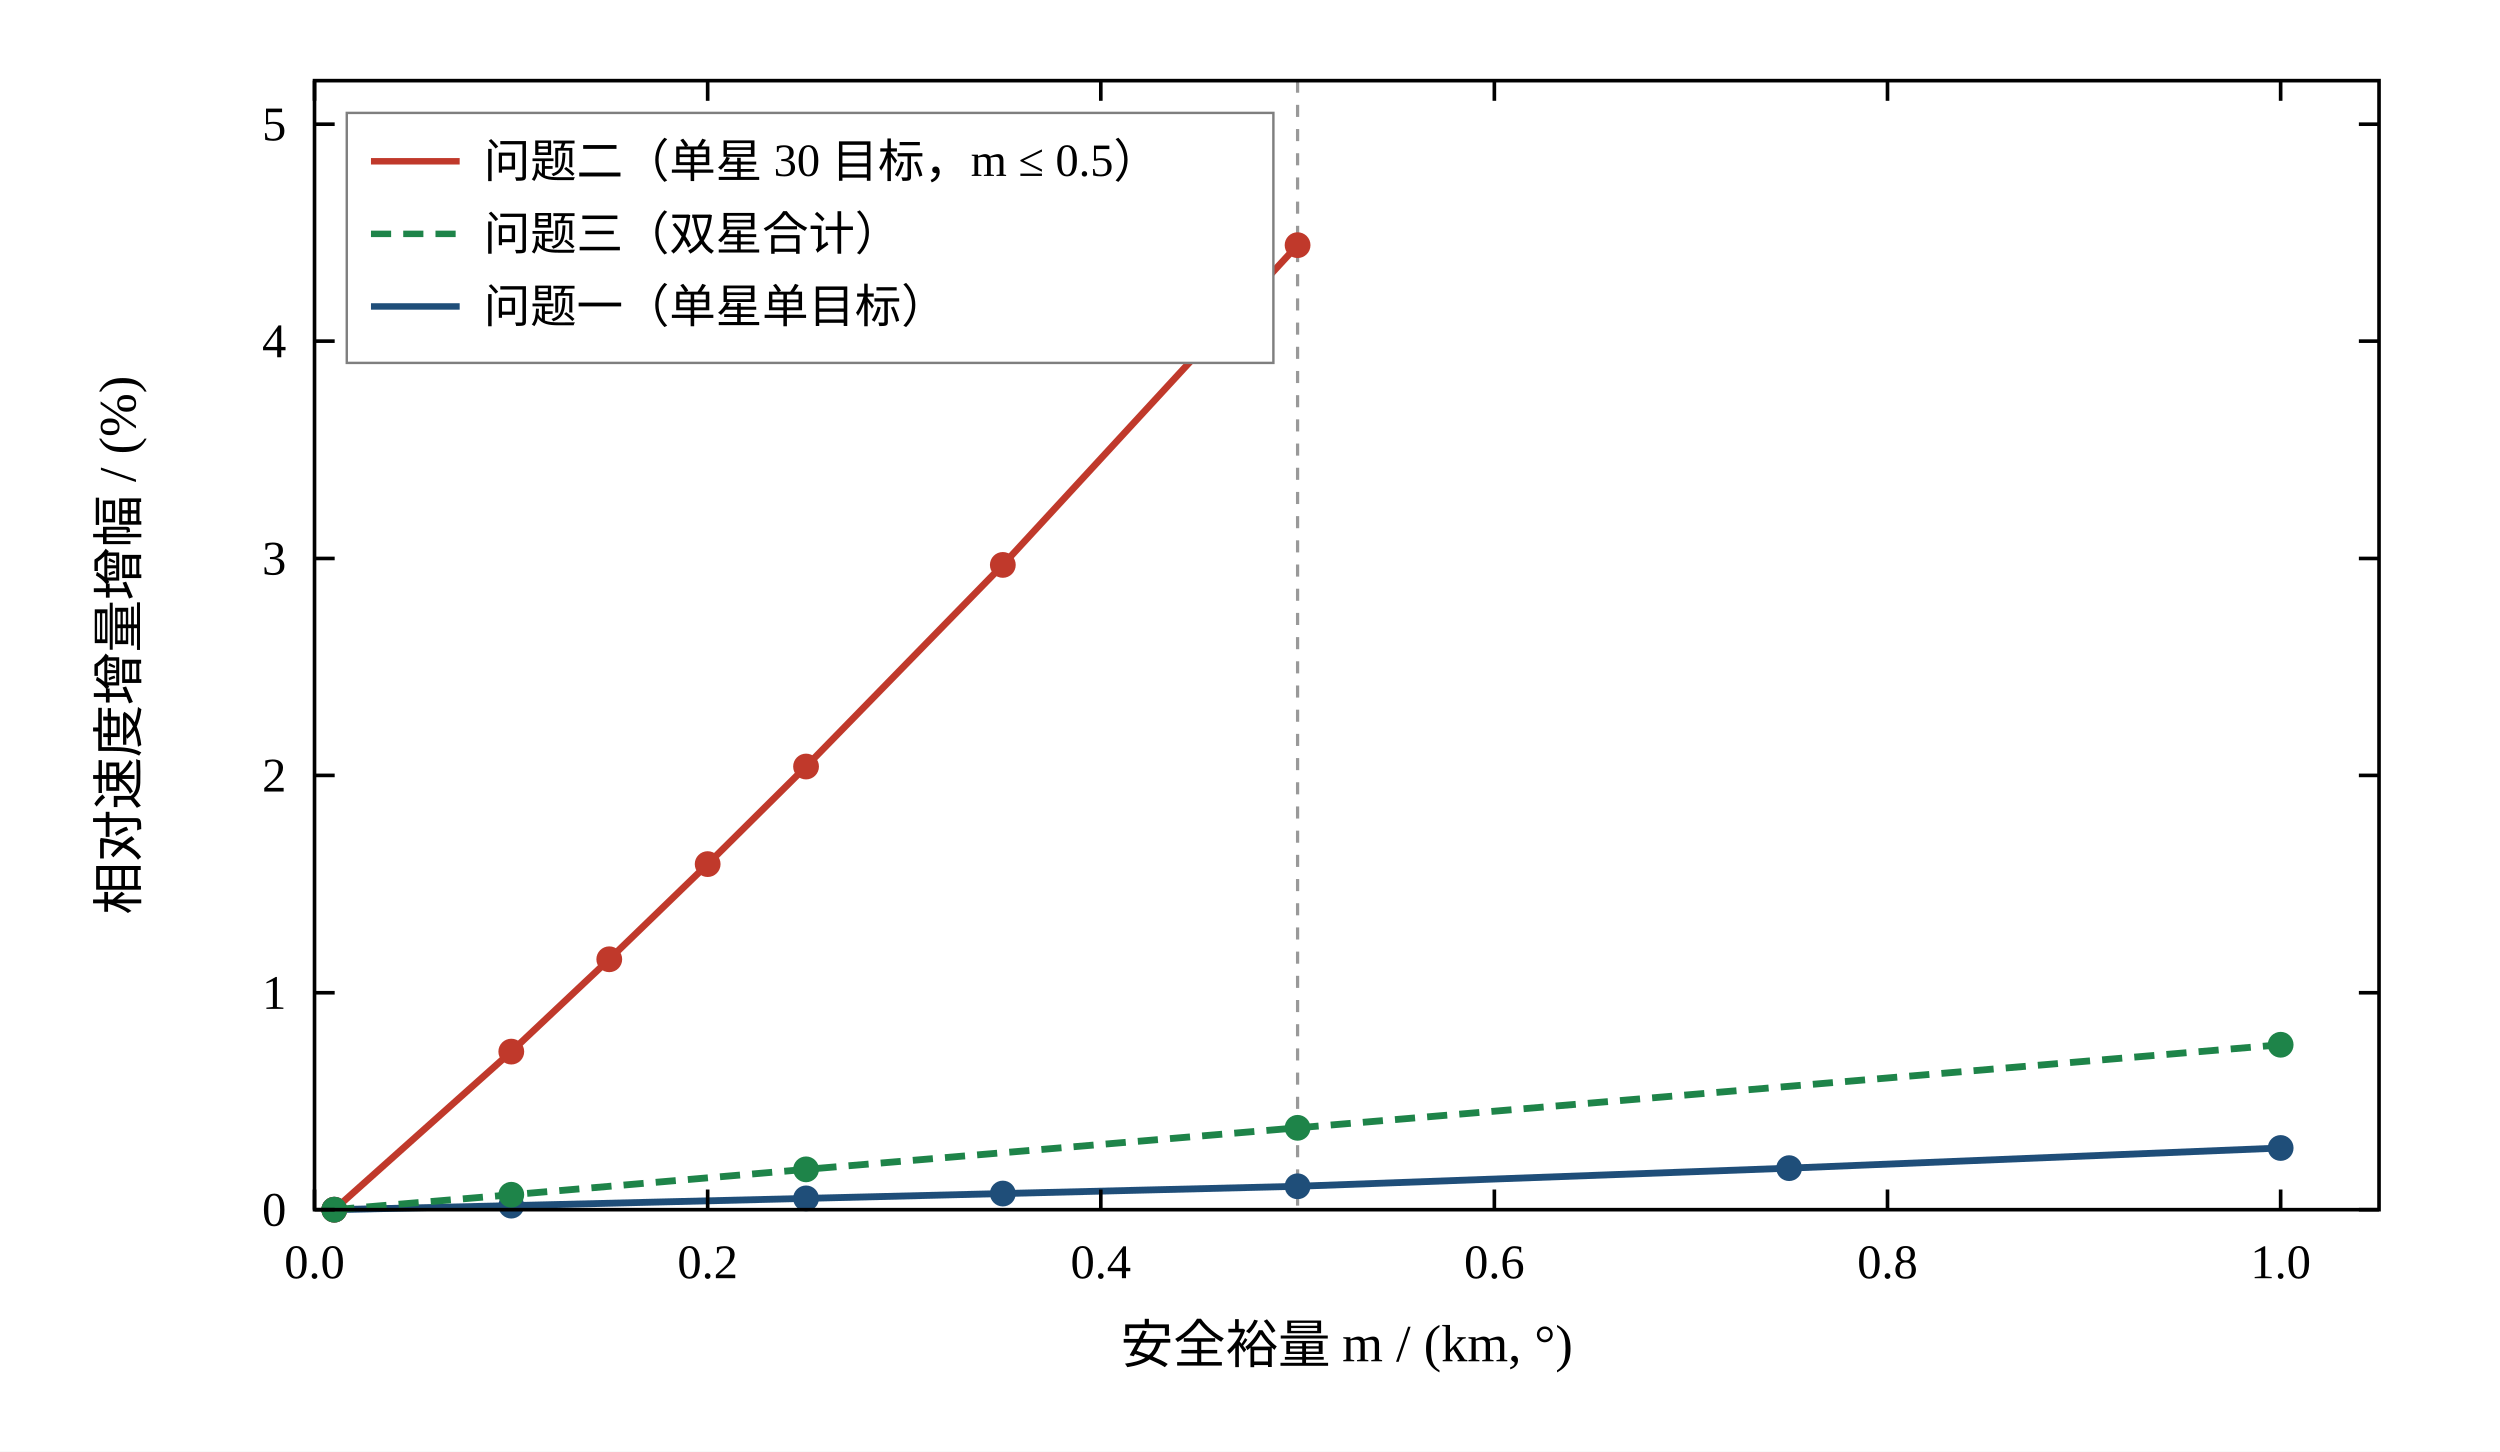
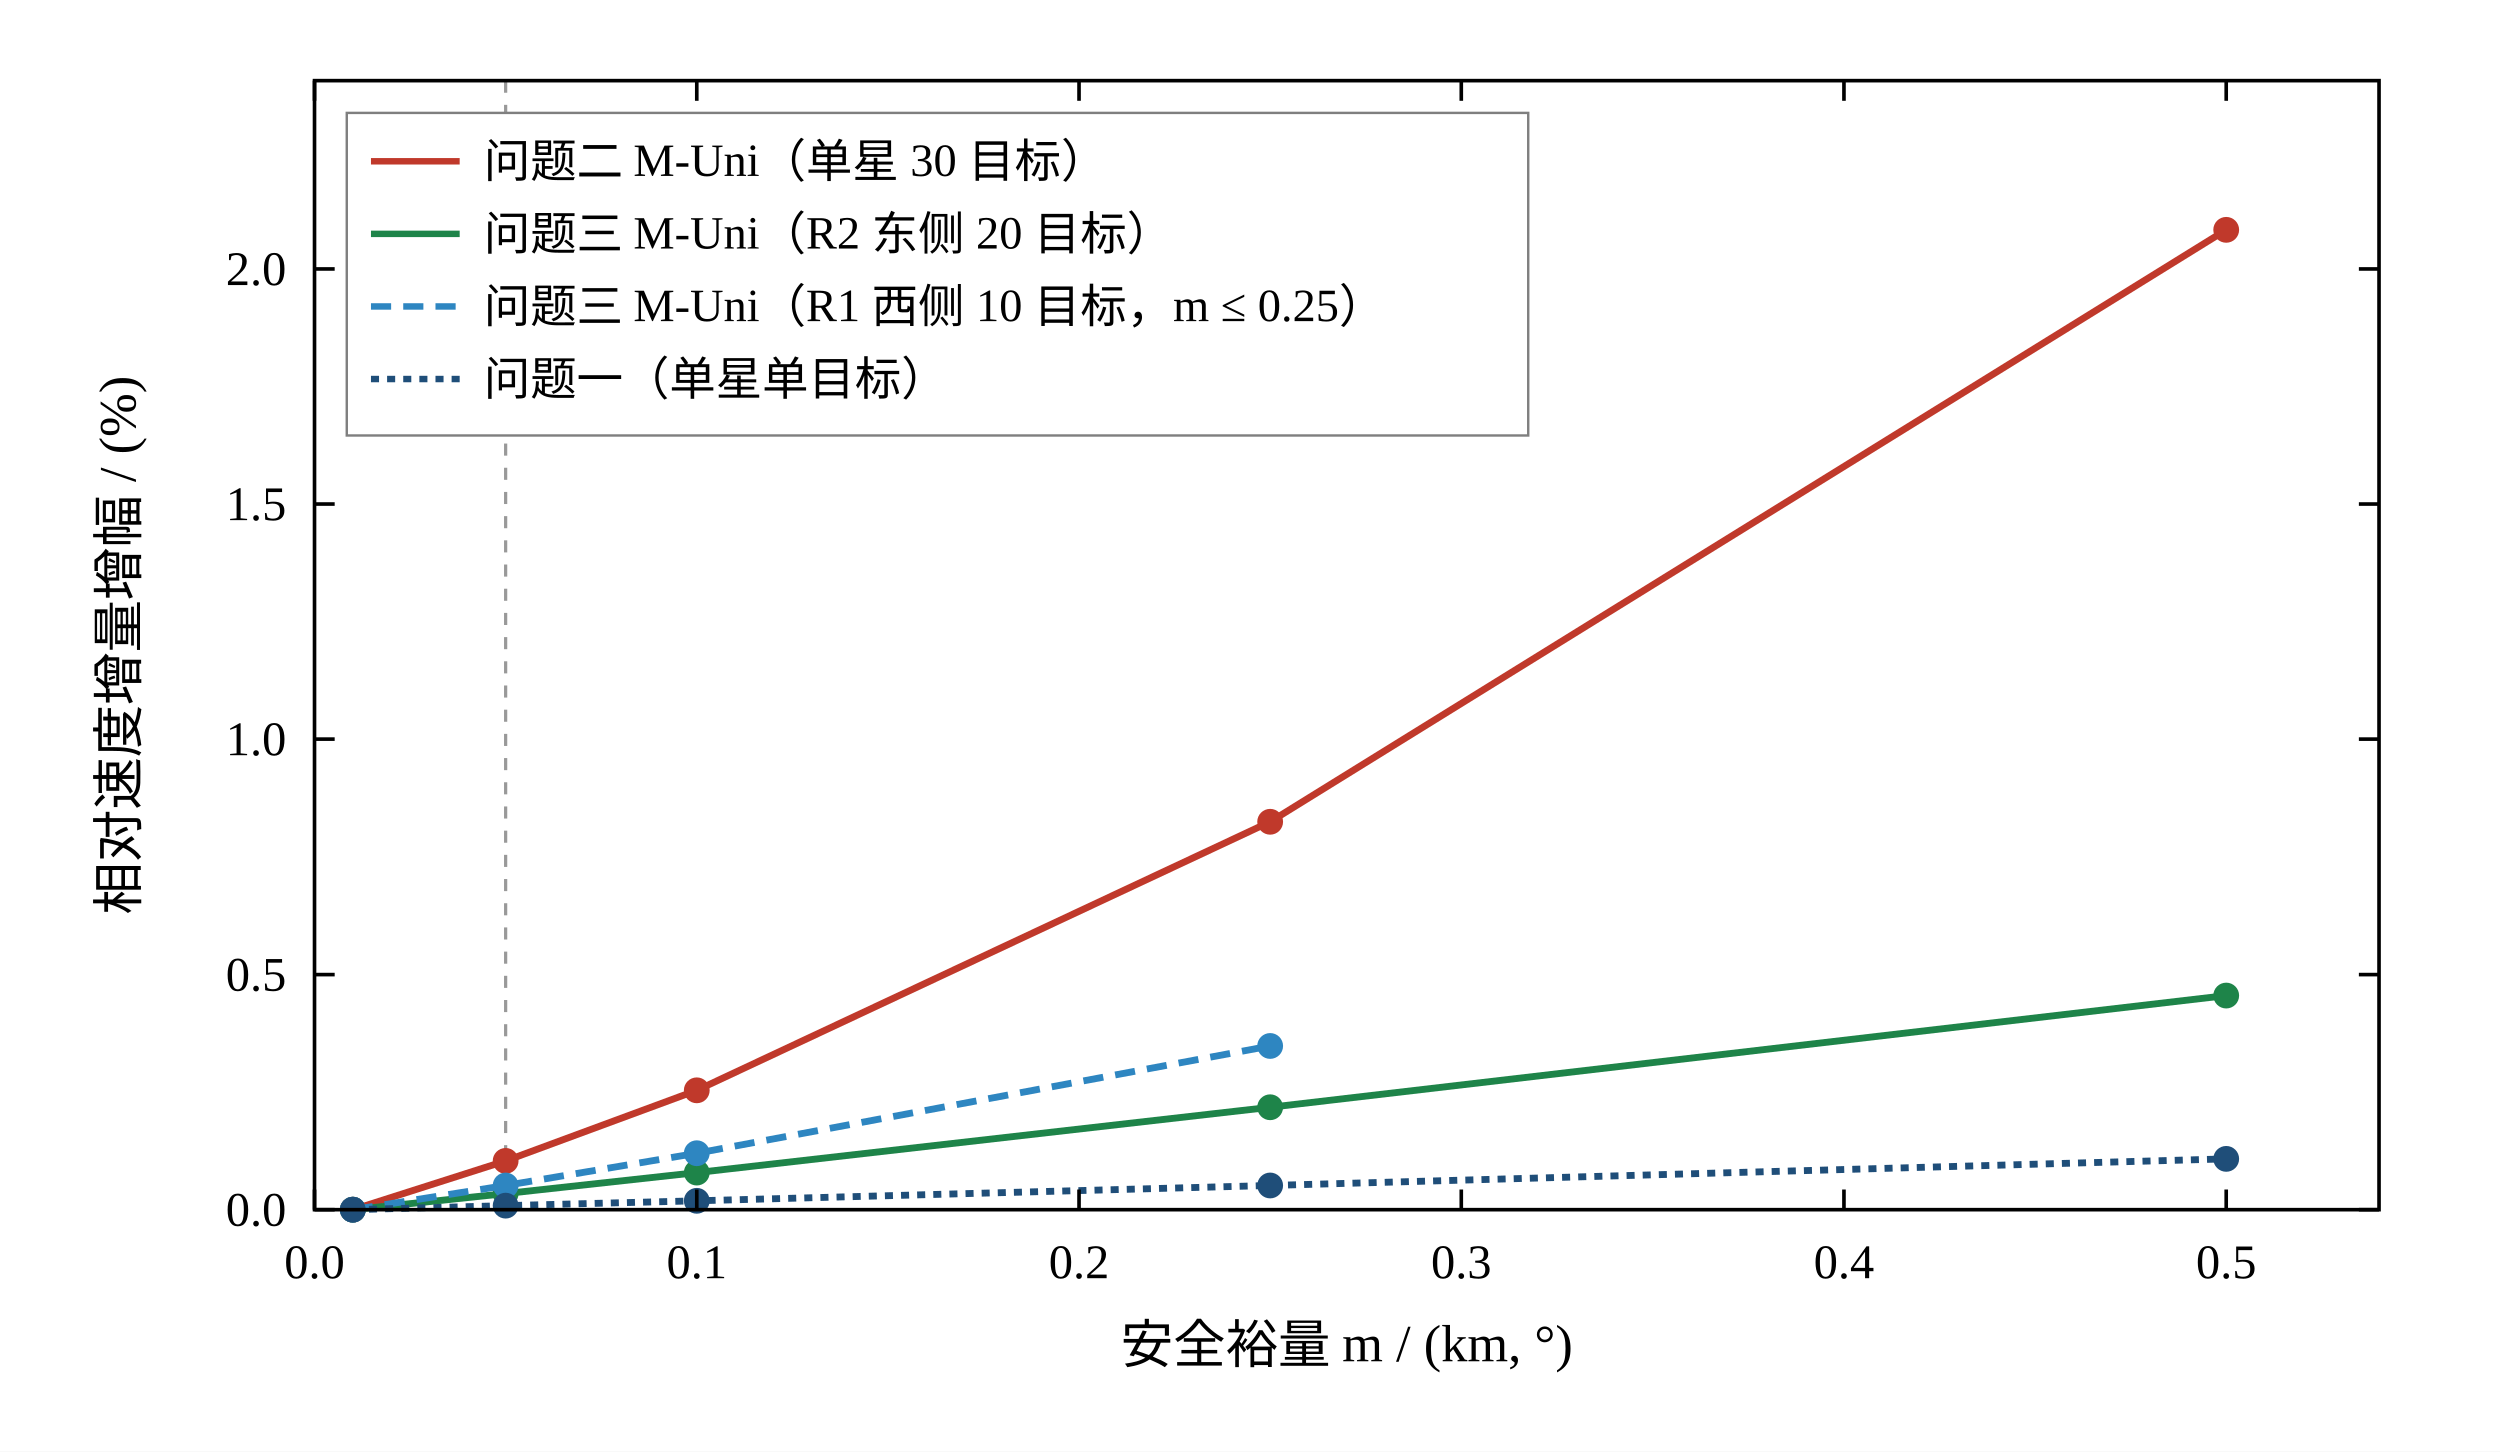
<svg xmlns="http://www.w3.org/2000/svg" width="620" height="360" viewBox="0 0 620 360">
  <rect x="0" y="0" width="620" height="360" fill="#FFFFFF" />
-   <line x1="321.8" y1="20.0" x2="321.8" y2="300.0" stroke="#999999" stroke-width="0.8" stroke-dasharray="3,3" />
-   <polyline points="82.9,300.0 126.8,299.0 199.9,297.2 248.7,296.0 321.8,294.2 443.7,289.7 565.6,284.7" fill="none" stroke="#1F4E79" stroke-width="1.7" />
-   <circle cx="82.9" cy="300.0" r="3.2" fill="#1F4E79" stroke="none" />
-   <circle cx="126.8" cy="299.0" r="3.2" fill="#1F4E79" stroke="none" />
-   <circle cx="199.9" cy="297.2" r="3.2" fill="#1F4E79" stroke="none" />
-   <circle cx="248.7" cy="296.0" r="3.2" fill="#1F4E79" stroke="none" />
-   <circle cx="321.8" cy="294.2" r="3.2" fill="#1F4E79" stroke="none" />
-   <circle cx="443.7" cy="289.7" r="3.2" fill="#1F4E79" stroke="none" />
-   <circle cx="565.6" cy="284.7" r="3.2" fill="#1F4E79" stroke="none" />
-   <polyline points="82.9,300.0 126.8,260.8 151.1,237.9 175.5,214.3 199.9,190.1 248.7,140.1 321.8,60.8" fill="none" stroke="#C0392B" stroke-width="1.7" />
-   <circle cx="82.9" cy="300.0" r="3.2" fill="#C0392B" stroke="none" />
-   <circle cx="126.8" cy="260.8" r="3.2" fill="#C0392B" stroke="none" />
-   <circle cx="151.1" cy="237.9" r="3.2" fill="#C0392B" stroke="none" />
-   <circle cx="175.5" cy="214.3" r="3.2" fill="#C0392B" stroke="none" />
-   <circle cx="199.9" cy="190.1" r="3.2" fill="#C0392B" stroke="none" />
-   <circle cx="248.7" cy="140.1" r="3.2" fill="#C0392B" stroke="none" />
-   <circle cx="321.8" cy="60.8" r="3.2" fill="#C0392B" stroke="none" />
-   <polyline points="82.9,300.0 126.8,296.3 199.9,290.0 321.8,279.7 565.6,259.1" fill="none" stroke="#1E8449" stroke-width="1.7" stroke-dasharray="5,3" />
-   <circle cx="82.9" cy="300.0" r="3.2" fill="#1E8449" stroke="none" />
-   <circle cx="126.8" cy="296.3" r="3.2" fill="#1E8449" stroke="none" />
-   <circle cx="199.9" cy="290.0" r="3.2" fill="#1E8449" stroke="none" />
-   <circle cx="321.8" cy="279.7" r="3.2" fill="#1E8449" stroke="none" />
-   <circle cx="565.6" cy="259.1" r="3.2" fill="#1E8449" stroke="none" />
+   <line x1="125.4" y1="20.0" x2="125.4" y2="300.0" stroke="#999999" stroke-width="0.8" stroke-dasharray="3,3" />
+   <polyline points="87.5,300.0 125.4,287.9 172.8,270.4 315.0,203.8 552.1,57.0" fill="none" stroke="#C0392B" stroke-width="1.7" />
+   <circle cx="87.5" cy="300.0" r="3.2" fill="#C0392B" stroke="none" />
+   <circle cx="125.4" cy="287.9" r="3.2" fill="#C0392B" stroke="none" />
+   <circle cx="172.8" cy="270.4" r="3.2" fill="#C0392B" stroke="none" />
+   <circle cx="315.0" cy="203.8" r="3.2" fill="#C0392B" stroke="none" />
+   <circle cx="552.1" cy="57.0" r="3.2" fill="#C0392B" stroke="none" />
+   <polyline points="87.5,300.0 125.4,296.0 172.8,290.8 315.0,274.6 552.1,246.9" fill="none" stroke="#1E8449" stroke-width="1.7" />
+   <circle cx="87.5" cy="300.0" r="3.2" fill="#1E8449" stroke="none" />
+   <circle cx="125.4" cy="296.0" r="3.2" fill="#1E8449" stroke="none" />
+   <circle cx="172.8" cy="290.8" r="3.2" fill="#1E8449" stroke="none" />
+   <circle cx="315.0" cy="274.6" r="3.2" fill="#1E8449" stroke="none" />
+   <circle cx="552.1" cy="246.9" r="3.2" fill="#1E8449" stroke="none" />
+   <polyline points="87.5,300.0 125.4,294.0 172.8,286.0 315.0,259.4" fill="none" stroke="#2E86C1" stroke-width="1.7" stroke-dasharray="5,3" />
+   <circle cx="87.5" cy="300.0" r="3.2" fill="#2E86C1" stroke="none" />
+   <circle cx="125.4" cy="294.0" r="3.2" fill="#2E86C1" stroke="none" />
+   <circle cx="172.8" cy="286.0" r="3.2" fill="#2E86C1" stroke="none" />
+   <circle cx="315.0" cy="259.4" r="3.2" fill="#2E86C1" stroke="none" />
+   <polyline points="87.5,300.0 125.4,299.0 172.8,297.8 315.0,294.0 552.1,287.4" fill="none" stroke="#1F4E79" stroke-width="1.7" stroke-dasharray="2,2" />
+   <circle cx="87.5" cy="300.0" r="3.2" fill="#1F4E79" stroke="none" />
+   <circle cx="125.4" cy="299.0" r="3.2" fill="#1F4E79" stroke="none" />
+   <circle cx="172.8" cy="297.8" r="3.2" fill="#1F4E79" stroke="none" />
+   <circle cx="315.0" cy="294.0" r="3.2" fill="#1F4E79" stroke="none" />
+   <circle cx="552.1" cy="287.4" r="3.2" fill="#1F4E79" stroke="none" />
  <rect x="78" y="20" width="512" height="280" fill="none" stroke="#000000" stroke-width="0.9" />
  <line x1="78.0" y1="300.0" x2="83.0" y2="300.0" stroke="#000000" stroke-width="0.9" />
  <line x1="590.0" y1="300.0" x2="585.0" y2="300.0" stroke="#000000" stroke-width="0.9" />
-   <text x="71.0" y="304.0" font-family="SimSun, Times New Roman" font-size="12" text-anchor="end" fill="#000000">0</text>
-   <line x1="78.0" y1="246.2" x2="83.0" y2="246.2" stroke="#000000" stroke-width="0.9" />
-   <line x1="590.0" y1="246.2" x2="585.0" y2="246.2" stroke="#000000" stroke-width="0.9" />
-   <text x="71.0" y="250.2" font-family="SimSun, Times New Roman" font-size="12" text-anchor="end" fill="#000000">1</text>
-   <line x1="78.0" y1="192.3" x2="83.0" y2="192.3" stroke="#000000" stroke-width="0.9" />
-   <line x1="590.0" y1="192.3" x2="585.0" y2="192.3" stroke="#000000" stroke-width="0.9" />
-   <text x="71.0" y="196.3" font-family="SimSun, Times New Roman" font-size="12" text-anchor="end" fill="#000000">2</text>
-   <line x1="78.0" y1="138.5" x2="83.0" y2="138.5" stroke="#000000" stroke-width="0.9" />
-   <line x1="590.0" y1="138.5" x2="585.0" y2="138.5" stroke="#000000" stroke-width="0.9" />
-   <text x="71.0" y="142.5" font-family="SimSun, Times New Roman" font-size="12" text-anchor="end" fill="#000000">3</text>
-   <line x1="78.0" y1="84.6" x2="83.0" y2="84.6" stroke="#000000" stroke-width="0.9" />
-   <line x1="590.0" y1="84.6" x2="585.0" y2="84.6" stroke="#000000" stroke-width="0.9" />
-   <text x="71.0" y="88.6" font-family="SimSun, Times New Roman" font-size="12" text-anchor="end" fill="#000000">4</text>
-   <line x1="78.0" y1="30.8" x2="83.0" y2="30.8" stroke="#000000" stroke-width="0.9" />
-   <line x1="590.0" y1="30.8" x2="585.0" y2="30.8" stroke="#000000" stroke-width="0.9" />
-   <text x="71.0" y="34.8" font-family="SimSun, Times New Roman" font-size="12" text-anchor="end" fill="#000000">5</text>
+   <text x="71.0" y="304.0" font-family="SimSun, Times New Roman" font-size="12" text-anchor="end" fill="#000000">0.0</text>
+   <line x1="78.0" y1="241.7" x2="83.0" y2="241.7" stroke="#000000" stroke-width="0.9" />
+   <line x1="590.0" y1="241.7" x2="585.0" y2="241.7" stroke="#000000" stroke-width="0.9" />
+   <text x="71.0" y="245.7" font-family="SimSun, Times New Roman" font-size="12" text-anchor="end" fill="#000000">0.5</text>
+   <line x1="78.0" y1="183.3" x2="83.0" y2="183.3" stroke="#000000" stroke-width="0.9" />
+   <line x1="590.0" y1="183.3" x2="585.0" y2="183.3" stroke="#000000" stroke-width="0.9" />
+   <text x="71.0" y="187.3" font-family="SimSun, Times New Roman" font-size="12" text-anchor="end" fill="#000000">1.0</text>
+   <line x1="78.0" y1="125.0" x2="83.0" y2="125.0" stroke="#000000" stroke-width="0.9" />
+   <line x1="590.0" y1="125.0" x2="585.0" y2="125.0" stroke="#000000" stroke-width="0.9" />
+   <text x="71.0" y="129.0" font-family="SimSun, Times New Roman" font-size="12" text-anchor="end" fill="#000000">1.5</text>
+   <line x1="78.0" y1="66.7" x2="83.0" y2="66.7" stroke="#000000" stroke-width="0.9" />
+   <line x1="590.0" y1="66.7" x2="585.0" y2="66.7" stroke="#000000" stroke-width="0.9" />
+   <text x="71.0" y="70.7" font-family="SimSun, Times New Roman" font-size="12" text-anchor="end" fill="#000000">2.0</text>
  <line x1="78.0" y1="300.0" x2="78.0" y2="295.0" stroke="#000000" stroke-width="0.9" />
  <line x1="78.0" y1="20.0" x2="78.0" y2="25.0" stroke="#000000" stroke-width="0.9" />
  <text x="78.0" y="317.0" font-family="SimSun, Times New Roman" font-size="12" text-anchor="middle" fill="#000000">0.0</text>
-   <line x1="175.5" y1="300.0" x2="175.5" y2="295.0" stroke="#000000" stroke-width="0.9" />
-   <line x1="175.5" y1="20.0" x2="175.5" y2="25.0" stroke="#000000" stroke-width="0.9" />
-   <text x="175.5" y="317.0" font-family="SimSun, Times New Roman" font-size="12" text-anchor="middle" fill="#000000">0.2</text>
-   <line x1="273.0" y1="300.0" x2="273.0" y2="295.0" stroke="#000000" stroke-width="0.9" />
-   <line x1="273.0" y1="20.0" x2="273.0" y2="25.0" stroke="#000000" stroke-width="0.9" />
-   <text x="273.0" y="317.0" font-family="SimSun, Times New Roman" font-size="12" text-anchor="middle" fill="#000000">0.4</text>
-   <line x1="370.6" y1="300.0" x2="370.6" y2="295.0" stroke="#000000" stroke-width="0.9" />
-   <line x1="370.6" y1="20.0" x2="370.6" y2="25.0" stroke="#000000" stroke-width="0.9" />
-   <text x="370.6" y="317.0" font-family="SimSun, Times New Roman" font-size="12" text-anchor="middle" fill="#000000">0.6</text>
-   <line x1="468.1" y1="300.0" x2="468.1" y2="295.0" stroke="#000000" stroke-width="0.9" />
-   <line x1="468.1" y1="20.0" x2="468.1" y2="25.0" stroke="#000000" stroke-width="0.9" />
-   <text x="468.1" y="317.0" font-family="SimSun, Times New Roman" font-size="12" text-anchor="middle" fill="#000000">0.8</text>
-   <line x1="565.6" y1="300.0" x2="565.6" y2="295.0" stroke="#000000" stroke-width="0.9" />
-   <line x1="565.6" y1="20.0" x2="565.6" y2="25.0" stroke="#000000" stroke-width="0.9" />
-   <text x="565.6" y="317.0" font-family="SimSun, Times New Roman" font-size="12" text-anchor="middle" fill="#000000">1.0</text>
+   <line x1="172.8" y1="300.0" x2="172.8" y2="295.0" stroke="#000000" stroke-width="0.9" />
+   <line x1="172.8" y1="20.0" x2="172.8" y2="25.0" stroke="#000000" stroke-width="0.9" />
+   <text x="172.8" y="317.0" font-family="SimSun, Times New Roman" font-size="12" text-anchor="middle" fill="#000000">0.1</text>
+   <line x1="267.6" y1="300.0" x2="267.6" y2="295.0" stroke="#000000" stroke-width="0.9" />
+   <line x1="267.6" y1="20.0" x2="267.6" y2="25.0" stroke="#000000" stroke-width="0.9" />
+   <text x="267.6" y="317.0" font-family="SimSun, Times New Roman" font-size="12" text-anchor="middle" fill="#000000">0.2</text>
+   <line x1="362.4" y1="300.0" x2="362.4" y2="295.0" stroke="#000000" stroke-width="0.9" />
+   <line x1="362.4" y1="20.0" x2="362.4" y2="25.0" stroke="#000000" stroke-width="0.9" />
+   <text x="362.4" y="317.0" font-family="SimSun, Times New Roman" font-size="12" text-anchor="middle" fill="#000000">0.3</text>
+   <line x1="457.3" y1="300.0" x2="457.3" y2="295.0" stroke="#000000" stroke-width="0.9" />
+   <line x1="457.3" y1="20.0" x2="457.3" y2="25.0" stroke="#000000" stroke-width="0.9" />
+   <text x="457.3" y="317.0" font-family="SimSun, Times New Roman" font-size="12" text-anchor="middle" fill="#000000">0.4</text>
+   <line x1="552.1" y1="300.0" x2="552.1" y2="295.0" stroke="#000000" stroke-width="0.9" />
+   <line x1="552.1" y1="20.0" x2="552.1" y2="25.0" stroke="#000000" stroke-width="0.9" />
+   <text x="552.1" y="317.0" font-family="SimSun, Times New Roman" font-size="12" text-anchor="middle" fill="#000000">0.5</text>
  <text x="334.0" y="338.0" font-family="SimSun, Times New Roman" font-size="13" text-anchor="middle" fill="#000000">安全裕量 m / (km, °)</text>
  <text x="34.0" y="160.0" font-family="SimSun, Times New Roman" font-size="13" text-anchor="middle" fill="#000000" transform="rotate(-90 34.0 160.0)">相对速度增量增幅 / (%)</text>
-   <rect x="86" y="28" width="229.8" height="62" fill="#FFFFFF" stroke="#7F7F7F" stroke-width="0.6" />
+   <rect x="86" y="28" width="293.0" height="80" fill="#FFFFFF" stroke="#7F7F7F" stroke-width="0.6" />
  <line x1="92.0" y1="40.0" x2="114.0" y2="40.0" stroke="#C0392B" stroke-width="1.6" />
-   <text x="120.0" y="44.0" font-family="SimSun, Times New Roman" font-size="11.5" text-anchor="start" fill="#000000">问题二（单星 30 目标，m ≤ 0.5）</text>
-   <line x1="92.0" y1="58.0" x2="114.0" y2="58.0" stroke="#1E8449" stroke-width="1.6" stroke-dasharray="5,3" />
-   <text x="120.0" y="62.0" font-family="SimSun, Times New Roman" font-size="11.5" text-anchor="start" fill="#000000">问题三（双星合计）</text>
-   <line x1="92.0" y1="76.0" x2="114.0" y2="76.0" stroke="#1F4E79" stroke-width="1.6" />
-   <text x="120.0" y="80.0" font-family="SimSun, Times New Roman" font-size="11.5" text-anchor="start" fill="#000000">问题一（单星单目标）</text>
+   <text x="120.0" y="44.0" font-family="SimSun, Times New Roman" font-size="11.5" text-anchor="start" fill="#000000">问题二 M-Uni（单星 30 目标）</text>
+   <line x1="92.0" y1="58.0" x2="114.0" y2="58.0" stroke="#1E8449" stroke-width="1.6" />
+   <text x="120.0" y="62.0" font-family="SimSun, Times New Roman" font-size="11.5" text-anchor="start" fill="#000000">问题三 M-Uni（R2 东侧 20 目标）</text>
+   <line x1="92.0" y1="76.0" x2="114.0" y2="76.0" stroke="#2E86C1" stroke-width="1.6" stroke-dasharray="5,3" />
+   <text x="120.0" y="80.0" font-family="SimSun, Times New Roman" font-size="11.5" text-anchor="start" fill="#000000">问题三 M-Uni（R1 西侧 10 目标，m ≤ 0.25）</text>
+   <line x1="92.0" y1="94.0" x2="114.0" y2="94.0" stroke="#1F4E79" stroke-width="1.6" stroke-dasharray="2,2" />
+   <text x="120.0" y="98.0" font-family="SimSun, Times New Roman" font-size="11.5" text-anchor="start" fill="#000000">问题一（单星单目标）</text>
</svg>
